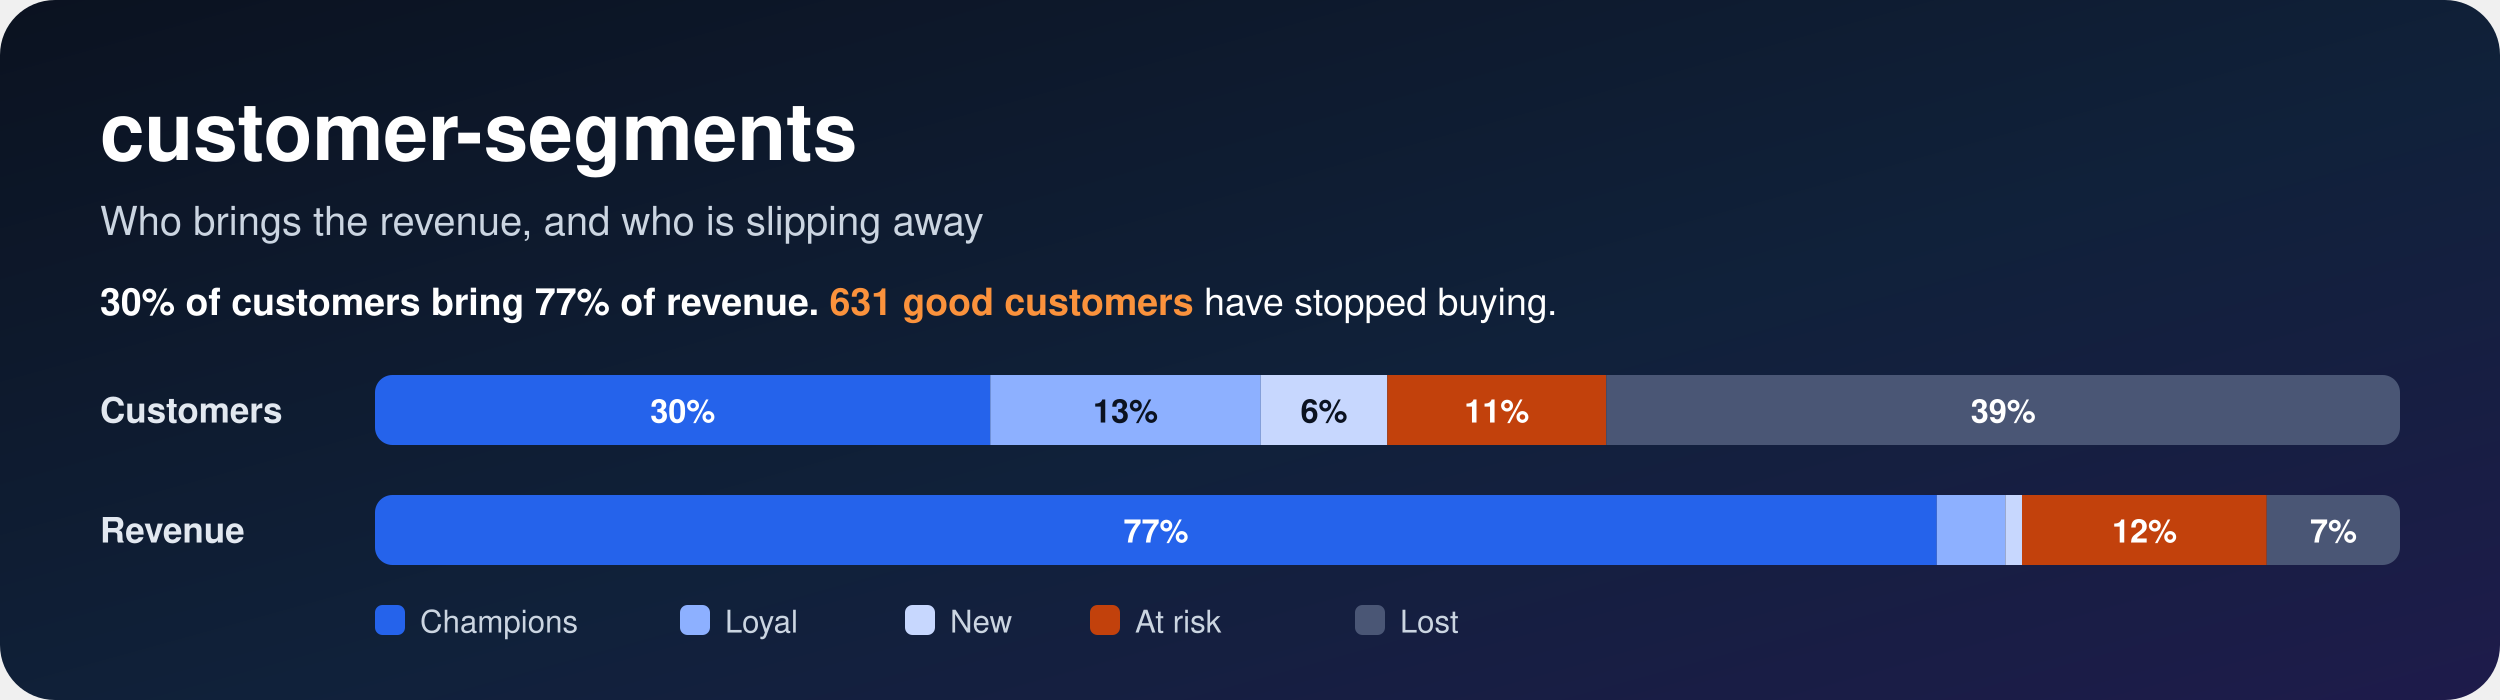
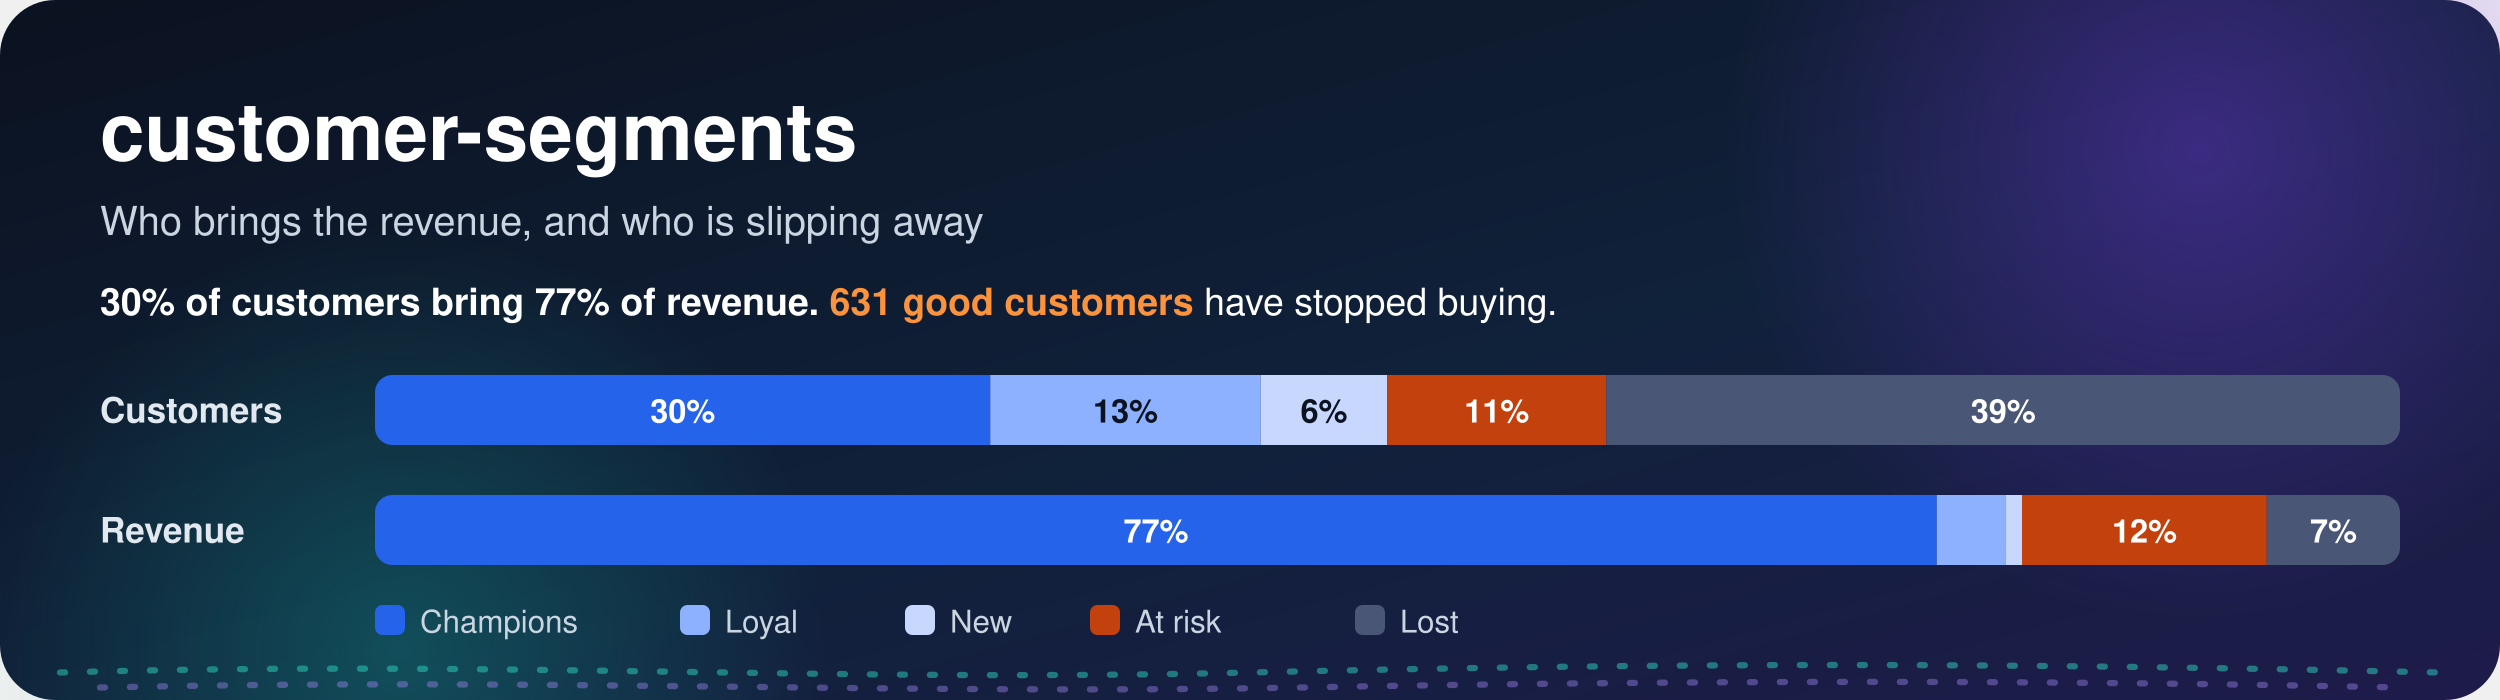
<svg xmlns="http://www.w3.org/2000/svg" viewBox="0 0 1000 280" width="1000" height="280" role="img" aria-label="customer-segments: who brings the revenue, and who is slipping away. 30% of customers bring 77% of revenue, and 631 good customers have stopped buying. Two bars compare each group's share of customers with its share of revenue.">
  <defs>
    <linearGradient id="bg" x1="0" y1="0" x2="1" y2="1">
      <stop offset="0" stop-color="#0B1220" />
      <stop offset="0.55" stop-color="#10213A" />
      <stop offset="1" stop-color="#1E1B4B" />
    </linearGradient>
    <clipPath id="bars">
      <rect x="150" y="150" width="810" height="28" rx="7" />
      <rect x="150" y="198" width="810" height="28" rx="7" />
    </clipPath>
+     <radialGradient id="jrGlowA" cx="0.5" cy="0.5" r="0.5">
+       <stop offset="0" stop-color="#7C3AED" stop-opacity="0.4" />
+       <stop offset="1" stop-color="#7C3AED" stop-opacity="0" />
+     </radialGradient>
+     <radialGradient id="jrGlowB" cx="0.5" cy="0.5" r="0.5">
+       <stop offset="0" stop-color="#14B8A6" stop-opacity="0.3" />
+       <stop offset="1" stop-color="#14B8A6" stop-opacity="0" />
+     </radialGradient>
  </defs>
  <style>
    text { font-family: "Segoe UI", -apple-system, Helvetica, Arial, sans-serif; }
    .name { font-size: 32px; font-weight: 700; fill: #FFFFFF; }
    .sub { font-size: 16px; fill: #CBD5E1; }
    .result { font-size: 15px; fill: #FFFFFF; }
    .hot { fill: #FB923C; font-weight: 700; }
    .lab { font-size: 14px; font-weight: 700; fill: #E2E8F0; }
    .in { font-size: 13px; font-weight: 700; }
    .leg { font-size: 12.5px; fill: #CBD5E1; }
+       .wave { fill: none; stroke-width: 2.5; stroke-linecap: round; stroke-dasharray: 2 10; animation: flow 6s linear infinite; }
+     @keyframes flow { to { stroke-dashoffset: -120; } }
  </style>
  <rect width="1000" height="280" rx="22" fill="url(#bg)" />
+   <circle cx="880" cy="60" r="190" fill="url(#jrGlowA)" />
+   <circle cx="160" cy="260" r="170" fill="url(#jrGlowB)" />
+   <path class="wave" stroke="#2DD4BF" stroke-opacity="0.5" d="M24 269 C 200 264, 330 273, 500 269 S 800 265, 976 269" />
+   <path class="wave" stroke="#A78BFA" stroke-opacity="0.4" style="animation-duration:9s" d="M40 275 C 220 271, 360 278, 520 275 S 820 272, 960 275" />
  <text x="40" y="64" class="name">customer-segments</text>
  <text x="40" y="94" class="sub">Who brings the revenue, and who is slipping away</text>
  <text x="40" y="126" class="result">
    <tspan font-weight="700">30% of customers bring 77% of revenue.</tspan>
    <tspan class="hot">631 good customers</tspan> have stopped buying.</text>
  <text x="40" y="169" class="lab">Customers</text>
  <text x="40" y="217" class="lab">Revenue</text>
  <g clip-path="url(#bars)">
    <rect x="150.0" y="150" width="246.1" height="28" fill="#2563EB" />
    <text x="273.1" y="169" class="in" fill="#FFFFFF" text-anchor="middle">30%</text>
    <rect x="396.1" y="150" width="108.2" height="28" fill="#8DB0FF" />
    <text x="450.2" y="169" class="in" fill="#0B1220" text-anchor="middle">13%</text>
    <rect x="504.3" y="150" width="50.6" height="28" fill="#C7D7FE" />
    <text x="529.6" y="169" class="in" fill="#0B1220" text-anchor="middle">6%</text>
    <rect x="554.9" y="150" width="87.6" height="28" fill="#C2410C" />
    <text x="598.7" y="169" class="in" fill="#FFFFFF" text-anchor="middle">11%</text>
    <rect x="642.5" y="150" width="317.5" height="28" fill="#4A5675" />
    <text x="801.3" y="169" class="in" fill="#FFFFFF" text-anchor="middle">39%</text>
    <rect x="150.0" y="198" width="624.7" height="28" fill="#2563EB" />
    <text x="462.4" y="217" class="in" fill="#FFFFFF" text-anchor="middle">77%</text>
    <rect x="774.7" y="198" width="27.3" height="28" fill="#8DB0FF" />
    <rect x="802.1" y="198" width="6.8" height="28" fill="#C7D7FE" />
    <rect x="808.8" y="198" width="97.9" height="28" fill="#C2410C" />
    <text x="857.8" y="217" class="in" fill="#FFFFFF" text-anchor="middle">12%</text>
    <rect x="906.7" y="198" width="53.3" height="28" fill="#4A5675" />
    <text x="933.4" y="217" class="in" fill="#FFFFFF" text-anchor="middle">7%</text>
  </g>
  <rect x="150" y="242" width="12" height="12" rx="3" fill="#2563EB" />
  <text x="168" y="253" class="leg">Champions</text>
  <rect x="272" y="242" width="12" height="12" rx="3" fill="#8DB0FF" />
  <text x="290" y="253" class="leg">Loyal</text>
  <rect x="362" y="242" width="12" height="12" rx="3" fill="#C7D7FE" />
  <text x="380" y="253" class="leg">New</text>
  <rect x="436" y="242" width="12" height="12" rx="3" fill="#C2410C" />
  <text x="454" y="253" class="leg">At risk</text>
  <rect x="542" y="242" width="12" height="12" rx="3" fill="#4A5675" />
  <text x="560" y="253" class="leg">Lost</text>
</svg>
